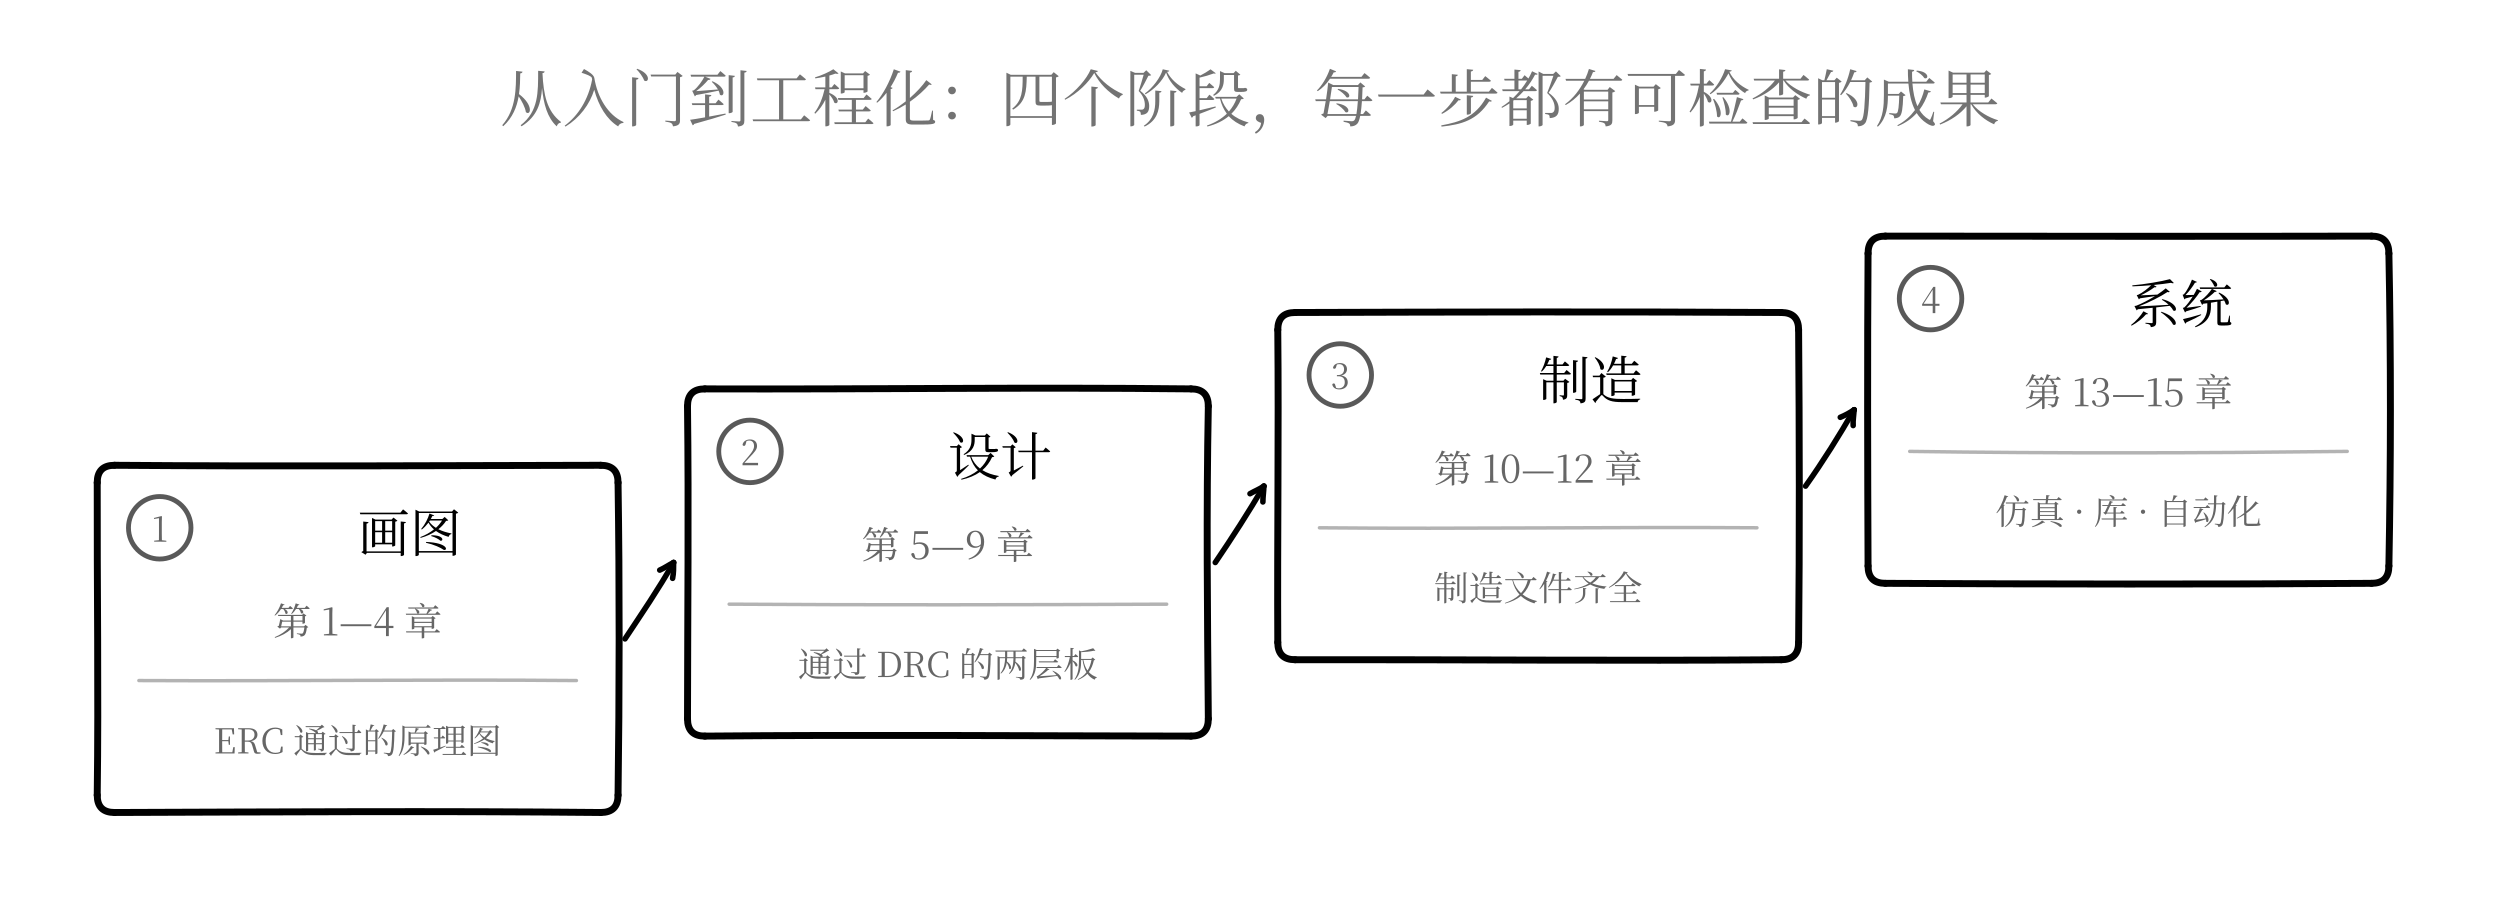
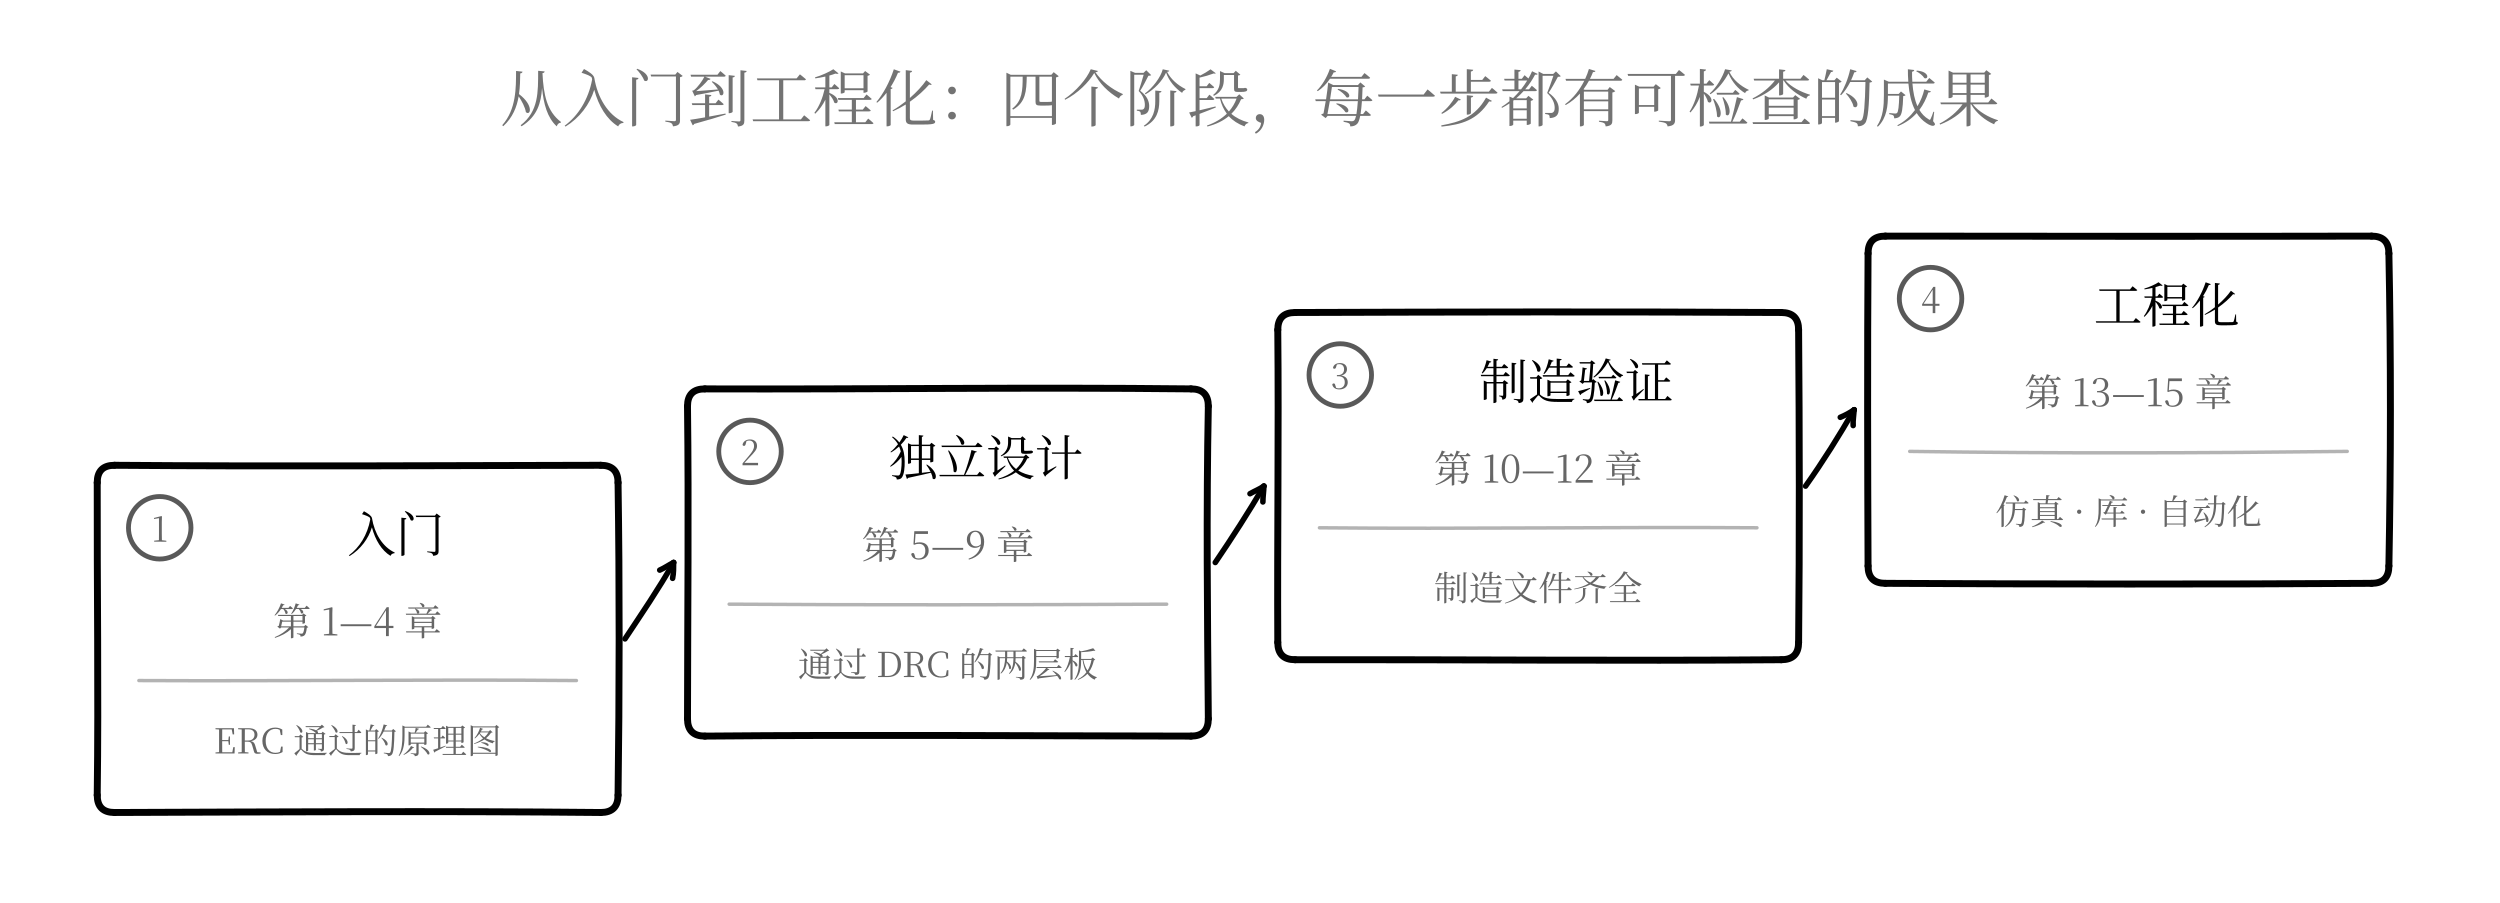
<svg xmlns="http://www.w3.org/2000/svg" viewBox="0 0 720 260" fill="none" stroke="currentColor" stroke-width="2.2" stroke-linecap="round" stroke-linejoin="round">
  <text x="360" y="35" font-size="18" text-anchor="middle" font-family="Noto Serif CJK SC, Songti SC, SimSun, serif" fill="currentColor" stroke="none" opacity="0.55">从入门到工程化：四个阶段，每一步都有可检查的成果</text>
  <path d="M33 134C79.67 134.37 126.33 134.1 173 134" stroke-width="2" />
  <path d="M178 139C178.44 169 178.4 199 178 229" stroke-width="2" />
  <path d="M173 234C126.33 233.53 79.67 233.84 33 234" stroke-width="2" />
  <path d="M28 229C28.4 199 27.93 169 28 139" stroke-width="2" />
  <path d="M28 139Q28 134 33 134" stroke-width="2" />
  <path d="M173 134Q178 134 178 139" stroke-width="2" />
  <path d="M178 229Q178 234 173 234" stroke-width="2" />
  <path d="M33 234Q28 234 28 229" stroke-width="2" />
  <path d="M46 143C50.97 143 55 147.03 55 152C55 156.97 50.97 161 46 161C41.03 161 37 156.97 37 152C37 147.03 41.03 143 46 143Z" stroke-width="1.4" opacity="0.65" />
  <text x="46" y="156" font-size="10" text-anchor="middle" font-family="Noto Serif CJK SC, Songti SC, SimSun, serif" fill="currentColor" stroke="none" opacity="0.6">1</text>
-   <text x="118" y="159" font-size="15" text-anchor="middle" font-family="Noto Serif CJK SC, Songti SC, SimSun, serif" fill="currentColor" stroke="none">画图</text>
+   <text x="114" y="159" font-size="14" text-anchor="middle" font-family="Noto Serif CJK SC, Songti SC, SimSun, serif" fill="currentColor" stroke="none">入门</text>
  <text x="103" y="183" font-size="11" text-anchor="middle" font-family="Noto Serif CJK SC, Songti SC, SimSun, serif" fill="currentColor" stroke="none" opacity="0.6">第 1—4 章</text>
  <path d="M40 196C82 196.22 124 195.63 166 196" stroke-width="1" opacity="0.3" />
  <text x="103" y="217" font-size="10" text-anchor="middle" font-family="Noto Serif CJK SC, Songti SC, SimSun, serif" fill="currentColor" stroke="none" opacity="0.6">ERC 通过的原理图</text>
  <path d="M180 184C184.79 176.75 189.72 169.58 194 162" stroke-width="1.6" />
  <path d="M194 162C192.64 162.68 191.39 163.58 190 164.19" stroke-width="1.6" />
  <path d="M194 162C193.99 163.52 194.02 165.05 193.71 166.56" stroke-width="1.6" />
  <path d="M203 112C249.67 112.16 296.33 111.48 343 112" stroke-width="2" />
  <path d="M348 117C347.41 147 347.74 177 348 207" stroke-width="2" />
  <path d="M343 212C296.33 211.94 249.67 211.57 203 212" stroke-width="2" />
  <path d="M198 207C198.03 177 198.37 147 198 117" stroke-width="2" />
  <path d="M198 117Q198 112 203 112" stroke-width="2" />
  <path d="M343 112Q348 112 348 117" stroke-width="2" />
  <path d="M348 207Q348 212 343 212" stroke-width="2" />
  <path d="M203 212Q198 212 198 207" stroke-width="2" />
  <path d="M216 121C220.97 121 225 125.03 225 130C225 134.97 220.97 139 216 139C211.03 139 207 134.97 207 130C207 125.03 211.03 121 216 121Z" stroke-width="1.4" opacity="0.65" />
  <text x="216" y="134" font-size="10" text-anchor="middle" font-family="Noto Serif CJK SC, Songti SC, SimSun, serif" fill="currentColor" stroke="none" opacity="0.6">2</text>
-   <text x="288" y="137" font-size="15" text-anchor="middle" font-family="Noto Serif CJK SC, Songti SC, SimSun, serif" fill="currentColor" stroke="none">设计</text>
+   <text x="284" y="137" font-size="14" text-anchor="middle" font-family="Noto Serif CJK SC, Songti SC, SimSun, serif" fill="currentColor" stroke="none">独立设计</text>
  <text x="273" y="161" font-size="11" text-anchor="middle" font-family="Noto Serif CJK SC, Songti SC, SimSun, serif" fill="currentColor" stroke="none" opacity="0.6">第 5—9 章</text>
  <path d="M210 174C252 174.28 294 174.2 336 174" stroke-width="1" opacity="0.3" />
  <text x="273" y="195" font-size="10" text-anchor="middle" font-family="Noto Serif CJK SC, Songti SC, SimSun, serif" fill="currentColor" stroke="none" opacity="0.6">通过 DRC 的两层板</text>
  <path d="M350 162C354.89 154.81 359.59 147.5 364 140" stroke-width="1.6" />
  <path d="M364 140C362.75 140.89 361.31 141.42 360 142.19" stroke-width="1.6" />
  <path d="M364 140C363.97 141.52 363.71 143.03 363.71 144.56" stroke-width="1.6" />
  <path d="M373 90C419.67 89.84 466.33 89.74 513 90" stroke-width="2" />
  <path d="M518 95C518.23 125 518.3 155 518 185" stroke-width="2" />
  <path d="M513 190C466.33 190.38 419.67 189.91 373 190" stroke-width="2" />
  <path d="M368 185C367.84 155 368.3 125 368 95" stroke-width="2" />
  <path d="M368 95Q368 90 373 90" stroke-width="2" />
  <path d="M513 90Q518 90 518 95" stroke-width="2" />
  <path d="M518 185Q518 190 513 190" stroke-width="2" />
  <path d="M373 190Q368 190 368 185" stroke-width="2" />
  <path d="M386 99C390.97 99 395 103.03 395 108C395 112.97 390.97 117 386 117C381.03 117 377 112.97 377 108C377 103.03 381.03 99 386 99Z" stroke-width="1.4" opacity="0.65" />
  <text x="386" y="112" font-size="10" text-anchor="middle" font-family="Noto Serif CJK SC, Songti SC, SimSun, serif" fill="currentColor" stroke="none" opacity="0.6">3</text>
-   <text x="458" y="115" font-size="15" text-anchor="middle" font-family="Noto Serif CJK SC, Songti SC, SimSun, serif" fill="currentColor" stroke="none">制造</text>
+   <text x="454" y="115" font-size="14" text-anchor="middle" font-family="Noto Serif CJK SC, Songti SC, SimSun, serif" fill="currentColor" stroke="none">制造验证</text>
  <text x="443" y="139" font-size="11" text-anchor="middle" font-family="Noto Serif CJK SC, Songti SC, SimSun, serif" fill="currentColor" stroke="none" opacity="0.6">第 10—12 章</text>
  <path d="M380 152C422 152.42 464 151.7 506 152" stroke-width="1" opacity="0.3" />
  <text x="443" y="173" font-size="10" text-anchor="middle" font-family="Noto Serif CJK SC, Songti SC, SimSun, serif" fill="currentColor" stroke="none" opacity="0.6">制造文件齐全</text>
  <path d="M520 140C525.04 132.9 529.65 125.53 534 118" stroke-width="1.6" />
  <path d="M534 118C532.75 118.89 531.41 119.6 530 120.19" stroke-width="1.6" />
  <path d="M534 118C533.91 119.52 533.61 121.02 533.71 122.56" stroke-width="1.6" />
  <path d="M543 68C589.67 68.04 636.33 68.11 683 68" stroke-width="2" />
  <path d="M688 73C688.6 103 688.57 133 688 163" stroke-width="2" />
  <path d="M683 168C636.33 168.31 589.67 168.23 543 168" stroke-width="2" />
  <path d="M538 163C537.87 133 537.8 103 538 73" stroke-width="2" />
  <path d="M538 73Q538 68 543 68" stroke-width="2" />
  <path d="M683 68Q688 68 688 73" stroke-width="2" />
  <path d="M688 163Q688 168 683 168" stroke-width="2" />
  <path d="M543 168Q538 168 538 163" stroke-width="2" />
  <path d="M556 77C560.97 77 565 81.03 565 86C565 90.97 560.97 95 556 95C551.03 95 547 90.97 547 86C547 81.03 551.03 77 556 77Z" stroke-width="1.4" opacity="0.65" />
  <text x="556" y="90" font-size="10" text-anchor="middle" font-family="Noto Serif CJK SC, Songti SC, SimSun, serif" fill="currentColor" stroke="none" opacity="0.6">4</text>
-   <text x="628" y="93" font-size="15" text-anchor="middle" font-family="Noto Serif CJK SC, Songti SC, SimSun, serif" fill="currentColor" stroke="none">系统</text>
+   <text x="624" y="93" font-size="14" text-anchor="middle" font-family="Noto Serif CJK SC, Songti SC, SimSun, serif" fill="currentColor" stroke="none">工程化</text>
  <text x="613" y="117" font-size="11" text-anchor="middle" font-family="Noto Serif CJK SC, Songti SC, SimSun, serif" fill="currentColor" stroke="none" opacity="0.6">第 13—15 章</text>
  <path d="M550 130C592 130.61 634 130.5 676 130" stroke-width="1" opacity="0.3" />
  <text x="613" y="151" font-size="10" text-anchor="middle" font-family="Noto Serif CJK SC, Songti SC, SimSun, serif" fill="currentColor" stroke="none" opacity="0.6">仿真 · 库 · 自动化</text>
</svg>
